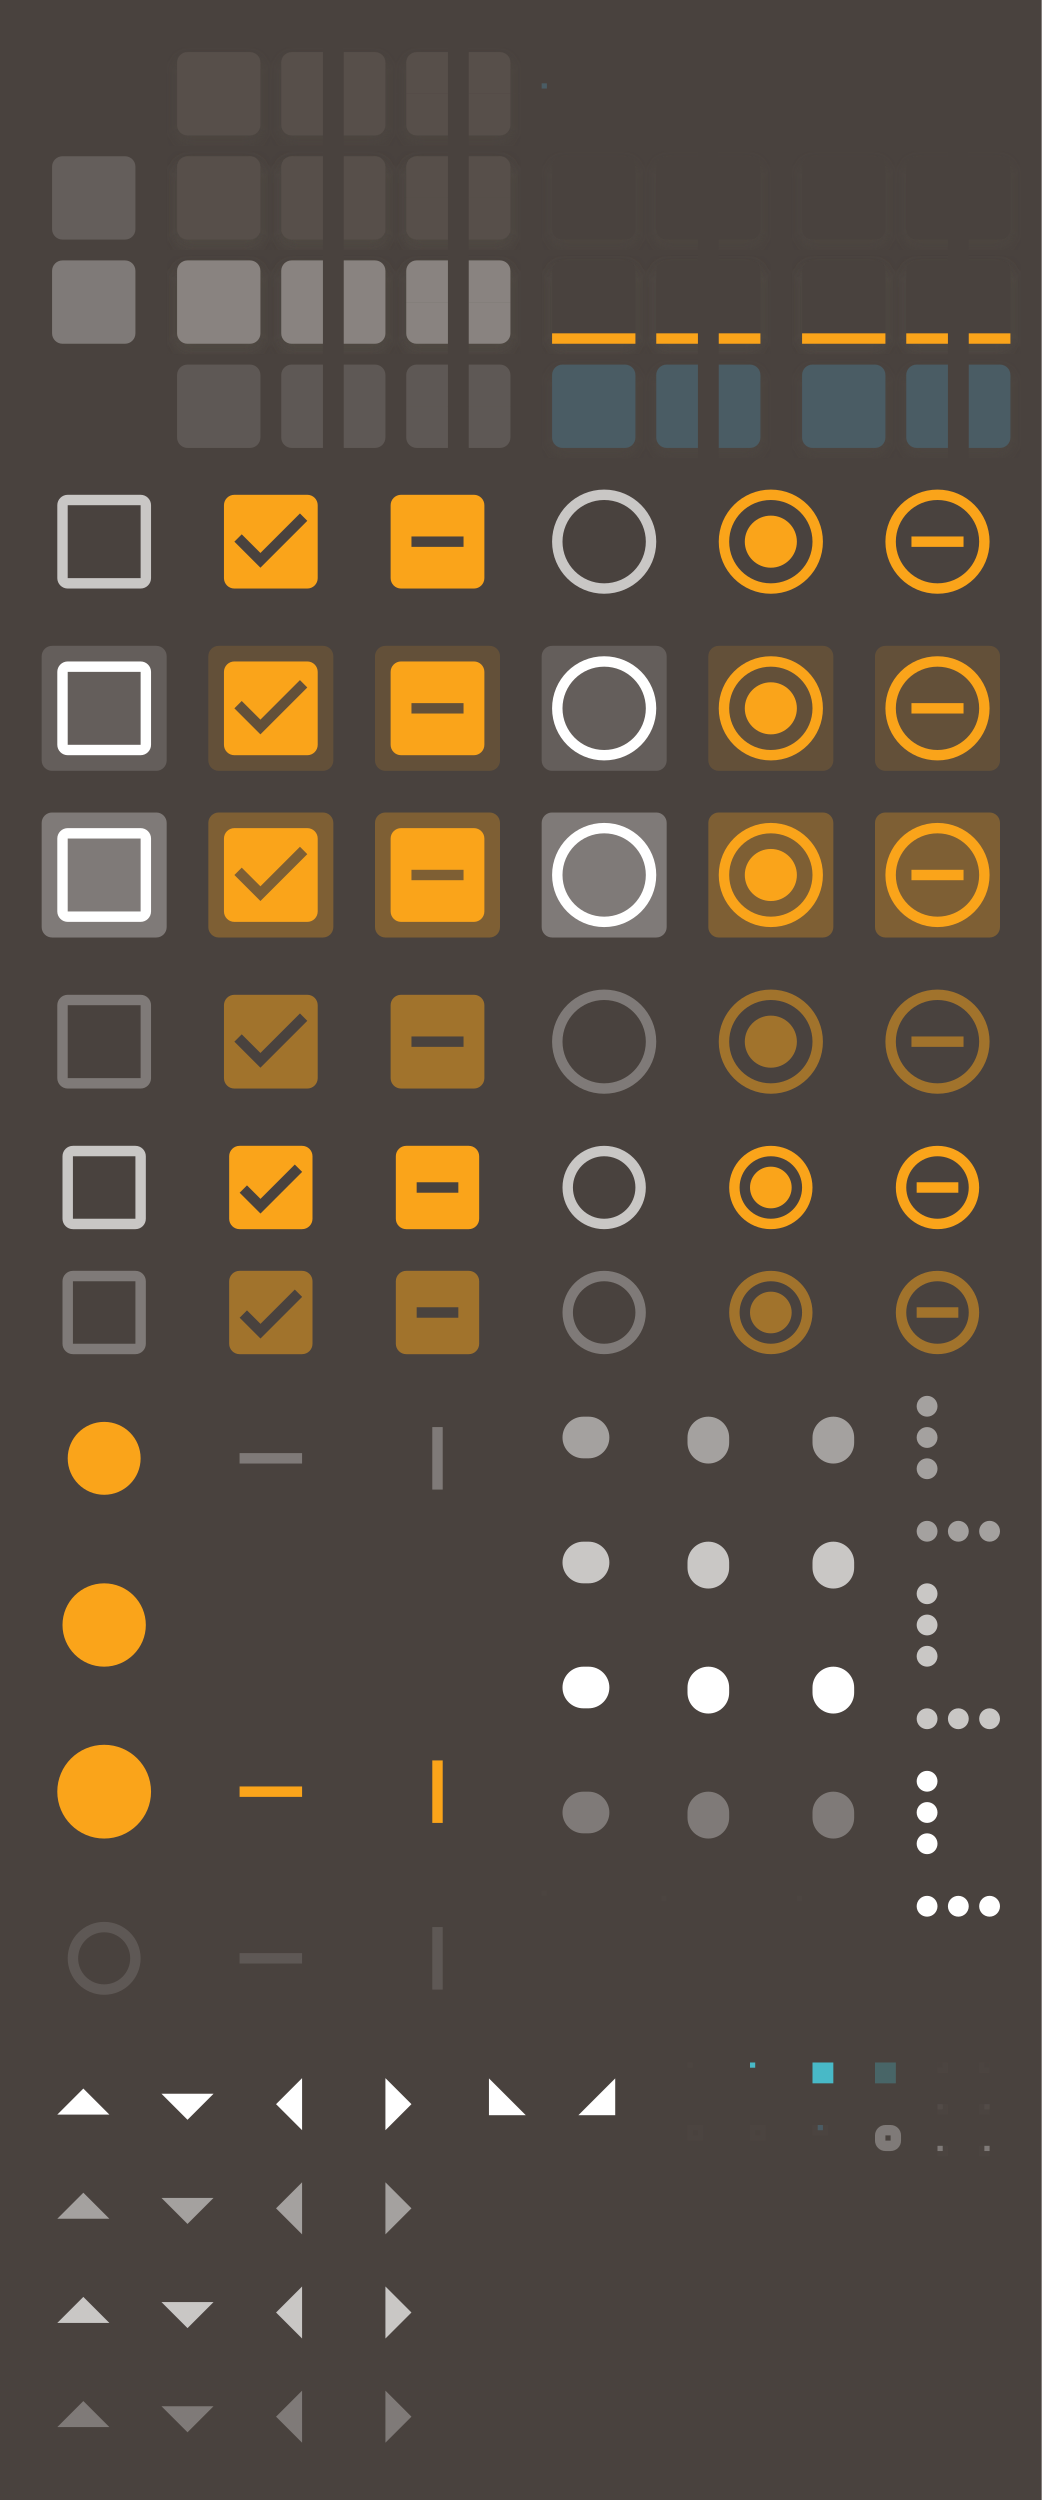
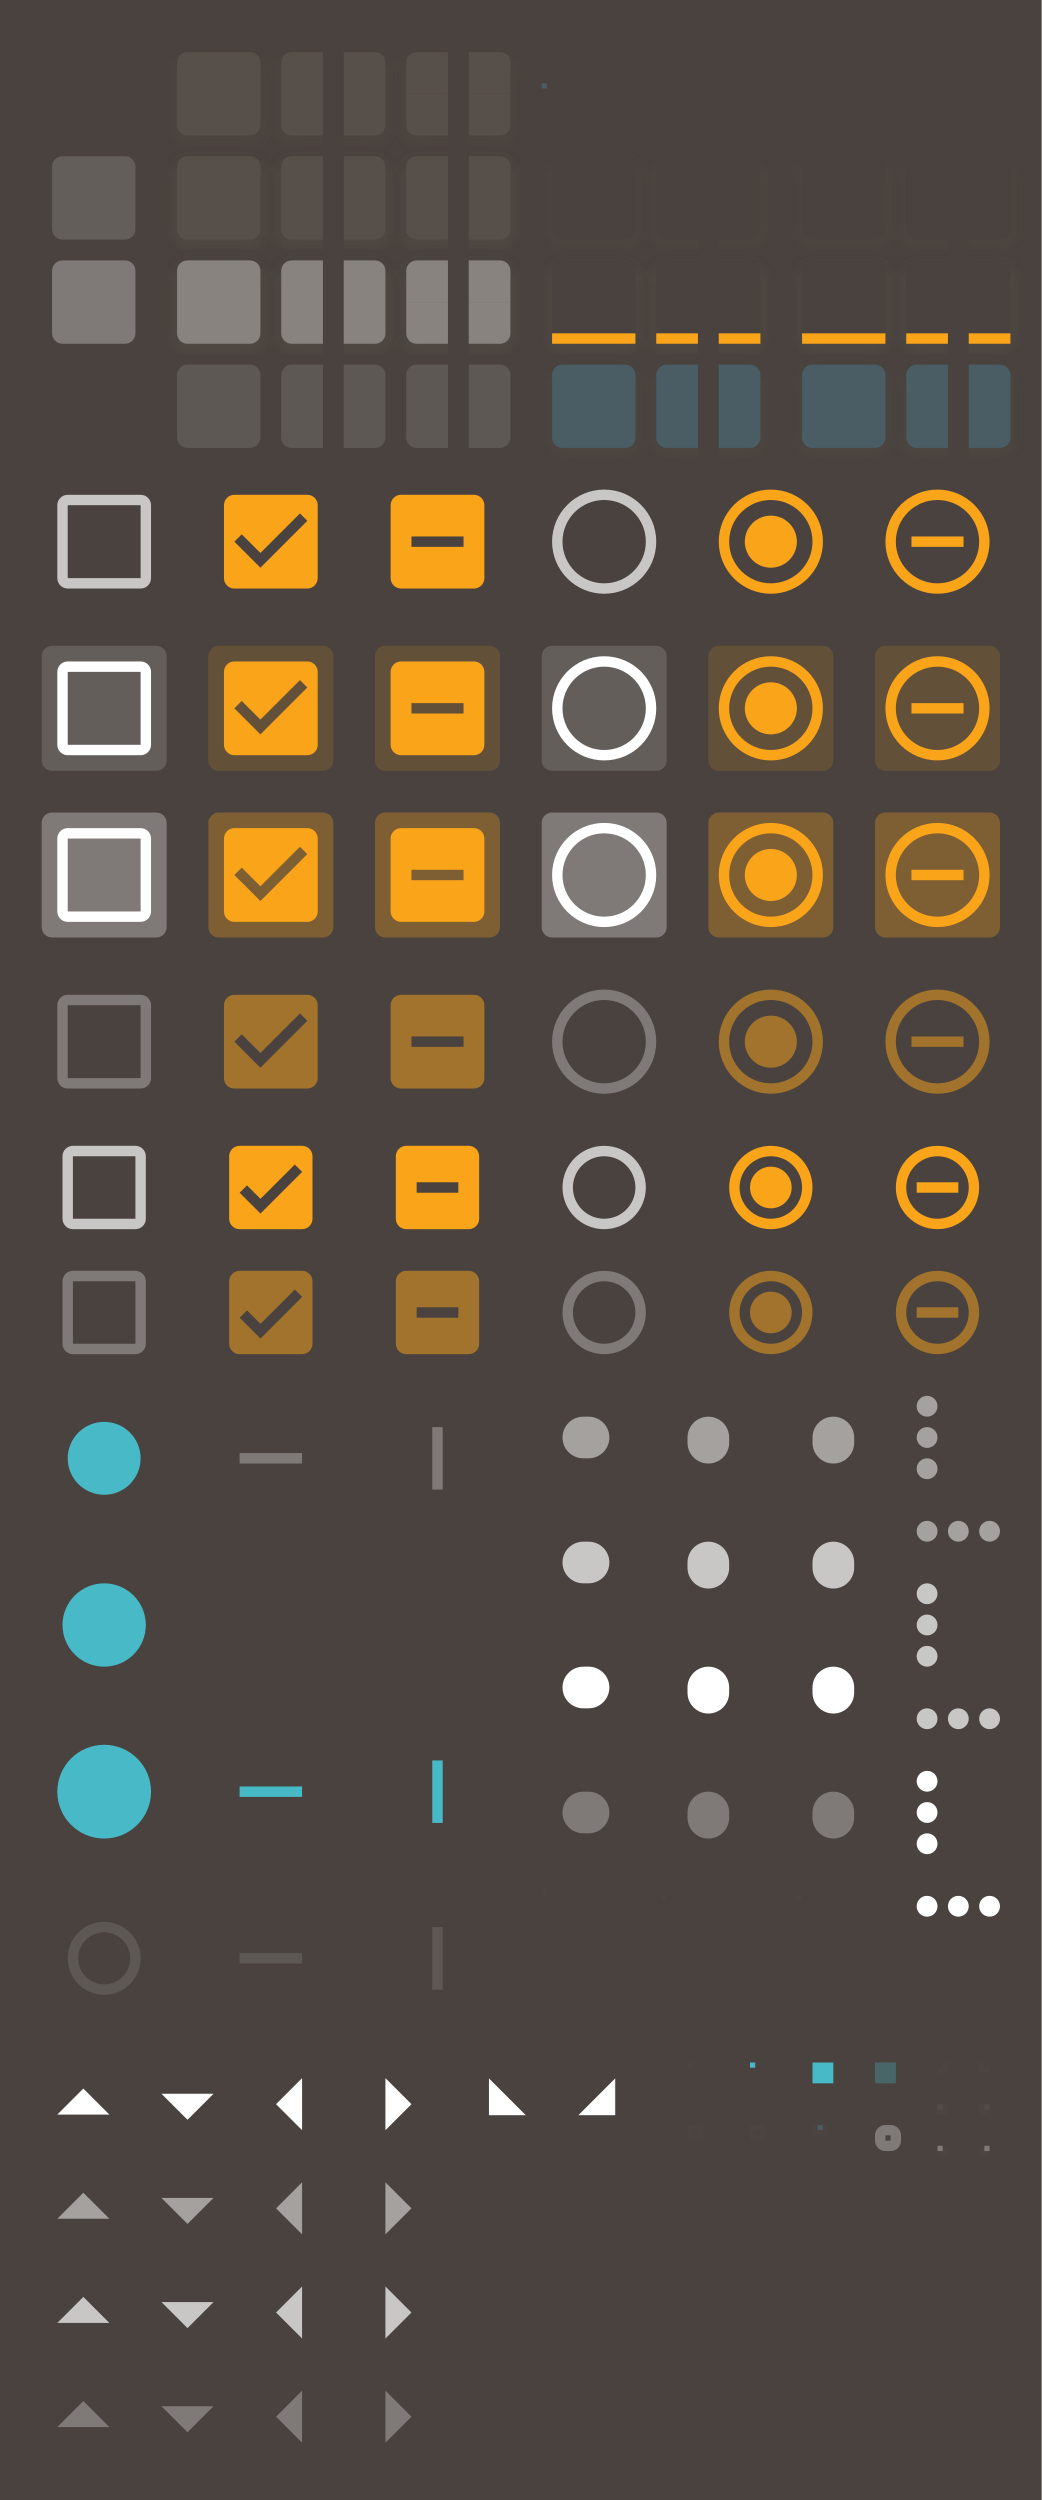
<svg xmlns="http://www.w3.org/2000/svg" xmlns:xlink="http://www.w3.org/1999/xlink" width="200" height="480" viewBox="0 0 200 480" version="1.1" id="svg571">
  <rect width="200" height="480" fill="url(#color-bg)" id="rect6" />
  <defs id="defs418">
    <filter id="1" color-interpolation-filters="sRGB" x="0" y="0" width="1" height="1">
      <feFlood flood-color="#574f4a" flood-opacity="0.12" result="flood" id="feFlood8" />
      <feComposite operator="in" in="flood" in2="SourceGraphic" result="composite1" id="feComposite10" />
      <feGaussianBlur stdDeviation="1.5" in="composite1" result="blur" id="feGaussianBlur12" />
      <feOffset dx="0" dy="1" result="offset" id="feOffset14" />
      <feComposite in="SourceGraphic" in2="offset" result="fbSourceGraphic" id="feComposite16" />
      <feFlood flood-color="#574f4a" flood-opacity="0.24" result="flood" id="feFlood18" />
      <feComposite operator="in" in="flood" in2="fbSourceGraphic" result="composite1" id="feComposite20" />
      <feGaussianBlur stdDeviation="1" in="composite1" result="blur" id="feGaussianBlur22" />
      <feOffset dx="0" dy="1" result="offset" id="feOffset24" />
      <feComposite in="fbSourceGraphic" in2="offset" result="composite2" id="feComposite26" />
    </filter>
    <linearGradient id="color-fg">
      <stop stop-color="#FFFFFF" id="stop29" />
    </linearGradient>
    <linearGradient id="color-fg-insensitive">
      <stop stop-color="#FFFFFF" stop-opacity="0.5" id="stop32" />
    </linearGradient>
    <linearGradient id="color-fg-secondary">
      <stop stop-color="#FFFFFF" stop-opacity="0.7" id="stop35" />
    </linearGradient>
    <linearGradient id="color-fg-secondary-insensitive">
      <stop stop-color="#FFFFFF" stop-opacity="0.3" id="stop38" />
    </linearGradient>
    <linearGradient id="color-trough-insensitive">
      <stop stop-color="#FFFFFF" stop-opacity="0.12" id="stop41" />
    </linearGradient>
    <linearGradient id="color-primary">
      <stop stop-color="#48b9c7" id="stop44" />
    </linearGradient>
    <linearGradient id="color-accent">
      <stop stop-color="#faa41a" id="stop47" />
    </linearGradient>
    <linearGradient id="color-accent-insensitive">
      <stop stop-color="#faa41a" stop-opacity="0.5" id="stop50" />
    </linearGradient>
    <linearGradient id="color-bg">
      <stop stop-color="#49423e" id="stop53" />
    </linearGradient>
    <linearGradient id="color-bg-lighter">
      <stop stop-color="#574f4a" id="stop56" />
    </linearGradient>
    <linearGradient id="color-base">
      <stop stop-color="#49423e" id="stop59" />
    </linearGradient>
    <linearGradient id="color-base-alt">
      <stop stop-color="#4a5c64" id="stop62" />
    </linearGradient>
    <linearGradient id="color-border">
      <stop stop-color="#574f4a" stop-opacity="0.2" id="stop65" />
    </linearGradient>
    <rect id="1x1" width="1" height="1" />
    <rect id="2x2" width="2" height="2" />
    <rect id="4x4" width="4" height="4" />
    <rect id="16x16" width="16" height="16" opacity="0" />
    <rect id="17x17" width="17" height="17" opacity="0" />
    <rect id="24x24" width="24" height="24" opacity="0" />
    <clipPath id="left">
      <rect width="10" height="20" id="rect74" />
    </clipPath>
    <clipPath id="right">
      <rect width="10" height="20" x="10" id="rect77" />
    </clipPath>
    <clipPath id="left-top">
      <rect width="10" height="10" id="rect80" />
    </clipPath>
    <clipPath id="left-bottom">
      <rect width="10" height="10" y="10" id="rect83" />
    </clipPath>
    <clipPath id="right-top">
      <rect width="10" height="10" x="10" id="rect86" />
    </clipPath>
    <clipPath id="right-bottom">
      <rect width="10" height="10" x="10" y="10" id="rect89" />
    </clipPath>
    <g id="base-box">
      <rect width="20" height="20" opacity="0" id="rect92" />
      <rect x="2" y="2" width="16" height="16" rx="2" ry="2" id="rect94" />
    </g>
    <use xlink:href="#base-box" id="base-flat-button" fill="url(#color-fg)" opacity="0" />
    <use xlink:href="#base-box" id="base-flat-button-hover" fill="url(#color-fg)" opacity="0.15" />
    <use xlink:href="#base-box" id="base-flat-button-active" fill="url(#color-fg)" opacity="0.3" />
    <use xlink:href="#base-box" id="base-flat-button-insensitive" fill="url(#color-fg)" opacity="0" />
    <use xlink:href="#base-box" id="base-button" fill="url(#color-bg-lighter)" filter="url(#1)" />
    <use xlink:href="#base-button" id="base-button-hover" filter="url(#1)" />
    <g id="base-button-active">
      <use xlink:href="#base-button-hover" id="use103" />
      <use xlink:href="#base-flat-button-active" id="use105" />
    </g>
    <use xlink:href="#base-box" id="base-button-insensitive" fill="url(#color-trough-insensitive)" />
    <use xlink:href="#1x1" id="base-entry-background" fill="url(#color-base)" />
    <use xlink:href="#1x1" id="base-entry-background-insensitive" fill="url(#color-base-alt)" />
    <use xlink:href="#base-box" id="base-entry-box" fill="url(#color-base)" filter="url(#1)" />
    <use xlink:href="#base-entry-box" id="base-entry-box-active" filter="url(#1)" />
    <use xlink:href="#base-box" id="base-entry-box-insensitive" fill="url(#color-base-alt)" filter="url(#1)" />
    <rect id="background-fill" width="20" height="20" />
    <g id="base-entry">
      <use xlink:href="#background-fill" id="use115" />
      <use xlink:href="#base-entry-box" id="use117" />
    </g>
    <g id="base-entry-active">
      <use xlink:href="#background-fill" id="use120" />
      <use xlink:href="#base-entry-box-active" id="use122" />
    </g>
    <g id="base-entry-insensitive">
      <use xlink:href="#background-fill" id="use125" />
      <use xlink:href="#base-entry-box-insensitive" id="use127" />
    </g>
    <use clip-path="url(#left)" xlink:href="#base-button" id="base-combo-rtl-button" />
    <use clip-path="url(#left)" xlink:href="#base-button-hover" id="base-combo-rtl-button-hover" />
    <use clip-path="url(#left)" xlink:href="#base-button-active" id="base-combo-rtl-button-active" />
    <use clip-path="url(#left)" xlink:href="#base-button-insensitive" id="base-combo-rtl-button-insensitive" />
    <use clip-path="url(#right)" xlink:href="#base-button" id="base-combo-ltr-button" />
    <use clip-path="url(#right)" xlink:href="#base-button-hover" id="base-combo-ltr-button-hover" />
    <use clip-path="url(#right)" xlink:href="#base-button-active" id="base-combo-ltr-button-active" />
    <use clip-path="url(#right)" xlink:href="#base-button-insensitive" id="base-combo-ltr-button-insensitive" />
    <use clip-path="url(#left-top)" xlink:href="#base-button" id="base-spin-rtl-up" />
    <use clip-path="url(#left-top)" xlink:href="#base-button-hover" id="base-spin-rtl-up-hover" />
    <use clip-path="url(#left-top)" xlink:href="#base-button-active" id="base-spin-rtl-up-active" />
    <use clip-path="url(#left-top)" xlink:href="#base-button-insensitive" id="base-spin-rtl-up-insensitive" />
    <use clip-path="url(#left-bottom)" xlink:href="#base-button" id="base-spin-rtl-down" />
    <use clip-path="url(#left-bottom)" xlink:href="#base-button-hover" id="base-spin-rtl-down-hover" />
    <use clip-path="url(#left-bottom)" xlink:href="#base-button-active" id="base-spin-rtl-down-active" />
    <use clip-path="url(#left-bottom)" xlink:href="#base-button-insensitive" id="base-spin-rtl-down-insensitive" />
    <use clip-path="url(#right-top)" xlink:href="#base-button" id="base-spin-ltr-up" />
    <use clip-path="url(#right-top)" xlink:href="#base-button-hover" id="base-spin-ltr-up-hover" />
    <use clip-path="url(#right-top)" xlink:href="#base-button-active" id="base-spin-ltr-up-active" />
    <use clip-path="url(#right-top)" xlink:href="#base-button-insensitive" id="base-spin-ltr-up-insensitive" />
    <use clip-path="url(#right-bottom)" xlink:href="#base-button" id="base-spin-ltr-down" />
    <use clip-path="url(#right-bottom)" xlink:href="#base-button-hover" id="base-spin-ltr-down-hover" />
    <use clip-path="url(#right-bottom)" xlink:href="#base-button-active" id="base-spin-ltr-down-active" />
    <use clip-path="url(#right-bottom)" xlink:href="#base-button-insensitive" id="base-spin-ltr-down-insensitive" />
    <use clip-path="url(#left)" xlink:href="#base-entry" id="base-combo-ltr-entry" />
    <use clip-path="url(#left)" xlink:href="#base-entry-active" id="base-combo-ltr-entry-active" />
    <use clip-path="url(#left)" xlink:href="#base-entry-insensitive" id="base-combo-ltr-entry-insensitive" />
    <use clip-path="url(#right)" xlink:href="#base-entry" id="base-combo-rtl-entry" />
    <use clip-path="url(#right)" xlink:href="#base-entry-active" id="base-combo-rtl-entry-active" />
    <use clip-path="url(#right)" xlink:href="#base-entry-insensitive" id="base-combo-rtl-entry-insensitive" />
    <path id="checkbox-unchecked-path" d="M19 5v14H5V5h14m0-2H5c-1.1 0-2 .9-2 2v14c0 1.1.9 2 2 2h14c1.1 0 2-.9 2-2V5c0-1.1-.9-2-2-2z" />
    <path id="checkbox-checked-path" d="M19 3H5c-1.11 0-2 .9-2 2v14c0 1.1.89 2 2 2h14c1.11 0 2-.9 2-2V5c0-1.1-.89-2-2-2zm-9 14l-5-5 1.41-1.41L10 14.17l7.59-7.59L19 8l-9 9z" />
    <path id="checkbox-mixed-path" d="M19 3H5c-1.1 0-2 .9-2 2v14c0 1.1.9 2 2 2h14c1.1 0 2-.9 2-2V5c0-1.1-.9-2-2-2zm-2 10H7v-2h10v2z" />
    <path id="radio-unchecked-path" d="M12 2C6.48 2 2 6.48 2 12s4.48 10 10 10 10-4.48 10-10S17.52 2 12 2zm0 18c-4.42 0-8-3.58-8-8s3.58-8 8-8 8 3.58 8 8-3.58 8-8 8z" />
    <path id="radio-checked-path" d="M12 7c-2.76 0-5 2.24-5 5s2.24 5 5 5 5-2.24 5-5-2.24-5-5-5zm0-5C6.48 2 2 6.48 2 12s4.48 10 10 10 10-4.48 10-10S17.52 2 12 2zm0 18c-4.42 0-8-3.58-8-8s3.58-8 8-8 8 3.58 8 8-3.58 8-8 8z" />
    <path id="radio-mixed-path" d="m12 2c-5.52 0-10 4.48-10 10s4.48 10 10 10 10-4.48 10-10-4.48-10-10-10zm0 2c4.42 0 8 3.58 8 8s-3.58 8-8 8-8-3.58-8-8 3.58-8 8-8zm-5 7v2h10v-2h-10z" />
    <path id="menu-checkbox-unchecked-path" d="m2 0a2 2 0 0 0 -2 2v12a2 2 0 0 0 2 2h12a2 2 0 0 0 2 -2v-12a2 2 0 0 0 -2 -2h-12zm0 2h12v12h-12v-12z" />
    <path id="menu-checkbox-checked-path" d="m2 0a2 2 0 0 0 -2 2v12a2 2 0 0 0 2 2h12a2 2 0 0 0 2 -2v-12a2 2 0 0 0 -2 -2h-12zm10.6 3.59l1.41 1.41-8 8-4-4 1.41-1.41 2.59 2.59 6.59-6.59z" />
    <path id="menu-checkbox-mixed-path" d="m2 0a2 2 0 0 0 -2 2v12a2 2 0 0 0 2 2h12a2 2 0 0 0 2 -2v-12a2 2 0 0 0 -2 -2h-12zm2 7h8v2h-8v-2z" />
    <path id="menu-radio-unchecked-path" d="m8 0a8 8 0 0 0 -8 8 8 8 0 0 0 8 8 8 8 0 0 0 8 -8 8 8 0 0 0 -8 -8zm0 2a6 6 0 0 1 6 6 6 6 0 0 1 -6 6 6 6 0 0 1 -6 -6 6 6 0 0 1 6 -6z" />
    <path id="menu-radio-checked-path" d="m8 0a8 8 0 0 0 -8 8 8 8 0 0 0 8 8 8 8 0 0 0 8 -8 8 8 0 0 0 -8 -8zm0 2a6 6 0 0 1 6 6 6 6 0 0 1 -6 6 6 6 0 0 1 -6 -6 6 6 0 0 1 6 -6zm0 2a4 4 0 0 0 -4 4 4 4 0 0 0 4 4 4 4 0 0 0 4 -4 4 4 0 0 0 -4 -4z" />
    <path id="menu-radio-mixed-path" d="m8 0a8 8 0 0 0 -8 8 8 8 0 0 0 8 8 8 8 0 0 0 8 -8 8 8 0 0 0 -8 -8zm0 2a6 6 0 0 1 6 6 6 6 0 0 1 -6 6 6 6 0 0 1 -6 -6 6 6 0 0 1 6 -6zm-4 5v2h8v-2h-8z" />
    <rect id="button-fill" width="24" height="24" rx="2" ry="2" />
    <g id="base-checkbox-unchecked">
      <use xlink:href="#button-fill" opacity="0" id="use173" />
      <use xlink:href="#checkbox-unchecked-path" id="use175" />
    </g>
    <g id="base-checkbox-unchecked-hover">
      <use xlink:href="#button-fill" opacity="0.15" id="use178" />
      <use xlink:href="#checkbox-unchecked-path" id="use180" />
    </g>
    <g id="base-checkbox-unchecked-active">
      <use xlink:href="#button-fill" opacity="0.3" id="use183" />
      <use xlink:href="#checkbox-unchecked-path" id="use185" />
    </g>
    <g id="base-checkbox-checked">
      <use xlink:href="#button-fill" opacity="0" id="use188" />
      <use xlink:href="#checkbox-checked-path" id="use190" />
    </g>
    <g id="base-checkbox-checked-hover">
      <use xlink:href="#button-fill" opacity="0.15" id="use193" />
      <use xlink:href="#checkbox-checked-path" id="use195" />
    </g>
    <g id="base-checkbox-checked-active">
      <use xlink:href="#button-fill" opacity="0.3" id="use198" />
      <use xlink:href="#checkbox-checked-path" id="use200" />
    </g>
    <g id="base-checkbox-mixed">
      <use xlink:href="#button-fill" opacity="0" id="use203" />
      <use xlink:href="#checkbox-mixed-path" id="use205" />
    </g>
    <g id="base-checkbox-mixed-hover">
      <use xlink:href="#button-fill" opacity="0.15" id="use208" />
      <use xlink:href="#checkbox-mixed-path" id="use210" />
    </g>
    <g id="base-checkbox-mixed-active">
      <use xlink:href="#button-fill" opacity="0.3" id="use213" />
      <use xlink:href="#checkbox-mixed-path" id="use215" />
    </g>
    <g id="base-radio-unchecked">
      <use xlink:href="#button-fill" opacity="0" id="use218" />
      <use xlink:href="#radio-unchecked-path" id="use220" />
    </g>
    <g id="base-radio-unchecked-hover">
      <use xlink:href="#button-fill" opacity="0.15" id="use223" />
      <use xlink:href="#radio-unchecked-path" id="use225" />
    </g>
    <g id="base-radio-unchecked-active">
      <use xlink:href="#button-fill" opacity="0.3" id="use228" />
      <use xlink:href="#radio-unchecked-path" id="use230" />
    </g>
    <g id="base-radio-checked">
      <use xlink:href="#button-fill" opacity="0" id="use233" />
      <use xlink:href="#radio-checked-path" id="use235" />
    </g>
    <g id="base-radio-checked-hover">
      <use xlink:href="#button-fill" opacity="0.15" id="use238" />
      <use xlink:href="#radio-checked-path" id="use240" />
    </g>
    <g id="base-radio-checked-active">
      <use xlink:href="#button-fill" opacity="0.3" id="use243" />
      <use xlink:href="#radio-checked-path" id="use245" />
    </g>
    <g id="base-radio-mixed">
      <use xlink:href="#button-fill" opacity="0" id="use248" />
      <use xlink:href="#radio-mixed-path" id="use250" />
    </g>
    <g id="base-radio-mixed-hover">
      <use xlink:href="#button-fill" opacity="0.15" id="use253" />
      <use xlink:href="#radio-mixed-path" id="use255" />
    </g>
    <g id="base-radio-mixed-active">
      <use xlink:href="#button-fill" opacity="0.3" id="use258" />
      <use xlink:href="#radio-mixed-path" id="use260" />
    </g>
    <g id="base-menu-checkbox-unchecked">
      <use xlink:href="#16x16" id="use263" />
      <use xlink:href="#menu-checkbox-unchecked-path" id="use265" />
    </g>
    <g id="base-menu-checkbox-checked">
      <use xlink:href="#16x16" id="use268" />
      <use xlink:href="#menu-checkbox-checked-path" id="use270" />
    </g>
    <g id="base-menu-checkbox-mixed">
      <use xlink:href="#16x16" id="use273" />
      <use xlink:href="#menu-checkbox-mixed-path" id="use275" />
    </g>
    <g id="base-menu-radio-unchecked">
      <use xlink:href="#16x16" id="use278" />
      <use xlink:href="#menu-radio-unchecked-path" id="use280" />
    </g>
    <g id="base-menu-radio-checked">
      <use xlink:href="#16x16" id="use283" />
      <use xlink:href="#menu-radio-checked-path" id="use285" />
    </g>
    <g id="base-menu-radio-mixed">
      <use xlink:href="#16x16" id="use288" />
      <use xlink:href="#menu-radio-mixed-path" id="use290" />
    </g>
    <g id="base-scale-slider">
      <use xlink:href="#24x24" id="use293" />
-       <circle cx="12" cy="12" r="7" fill="url(#color-accent)" id="circle295" />
+       <circle cx="12" cy="12" r="7" fill="url(#color-primary)" id="circle295" />
    </g>
    <g id="base-scale-slider-hover">
      <use xlink:href="#24x24" id="use298" />
-       <circle cx="12" cy="12" r="8" fill="url(#color-accent)" id="circle300" />
+       <circle cx="12" cy="12" r="8" fill="url(#color-primary)" id="circle300" />
    </g>
    <g id="base-scale-slider-active">
      <use xlink:href="#24x24" id="use303" />
-       <circle cx="12" cy="12" r="9" fill="url(#color-accent)" id="circle305" />
+       <circle cx="12" cy="12" r="9" fill="url(#color-primary)" id="circle305" />
    </g>
    <g id="base-scale-slider-insensitive">
      <use xlink:href="#24x24" id="use308" />
      <circle cx="12" cy="12" r="7" fill="url(#color-bg)" id="circle310" />
      <circle cx="12" cy="12" r="6" fill="none" stroke="url(#color-trough-insensitive)" stroke-width="2" id="circle312" />
    </g>
    <g id="base-scale-horz-trough">
      <use xlink:href="#24x24" id="use315" />
      <rect width="12" height="2" x="6" y="11" id="rect317" />
    </g>
    <g id="base-scale-vert-trough">
      <use xlink:href="#24x24" id="use320" />
      <rect width="2" height="12" x="11" y="6" id="rect322" />
    </g>
    <g id="base-scrollbar-horz-slider">
      <use xlink:href="#17x17" y="-1" id="use325" />
      <rect width="9" height="8" x="4" y="4" ry="4" id="rect327" />
    </g>
    <g id="base-scrollbar-horz-trough">
      <use xlink:href="#base-border" y="-1" id="use330" />
      <use xlink:href="#base-entry-background" id="use332" />
    </g>
    <use xlink:href="#base-scrollbar-horz-slider" id="base-scrollbar-vert-ltr-slider" transform="rotate(-90 8.5 8.5)" />
    <use xlink:href="#base-scrollbar-horz-trough" id="base-scrollbar-vert-ltr-trough" transform="rotate(-90 0.5 0.5)" />
    <use xlink:href="#base-scrollbar-horz-slider" id="base-scrollbar-vert-rtl-slider" transform="rotate(90 8 8)" />
    <use xlink:href="#base-scrollbar-horz-trough" id="base-scrollbar-vert-rtl-trough" transform="rotate(90 0.5 0.5)" />
    <g id="base-handle-horz">
      <circle cx="2" cy="2" r="2" id="circle339" />
      <circle cx="8" cy="2" r="2" id="circle341" />
      <circle cx="14" cy="2" r="2" id="circle343" />
    </g>
    <use xlink:href="#base-handle-horz" id="base-handle-vert" transform="rotate(90 2 2)" />
    <path id="pan-path" d="M 13,6 8,11 3,6 Z" />
    <g id="base-pan-down">
      <use xlink:href="#16x16" id="use348" />
      <use xlink:href="#pan-path" id="use350" />
    </g>
    <g id="base-pan-up">
      <use xlink:href="#16x16" id="use353" />
      <use xlink:href="#pan-path" transform="rotate(180 8 8)" id="use355" />
    </g>
    <g id="base-pan-left">
      <use xlink:href="#16x16" id="use358" />
      <use xlink:href="#pan-path" transform="rotate(90 8 8)" id="use360" />
    </g>
    <g id="base-pan-right">
      <use xlink:href="#16x16" id="use363" />
      <use xlink:href="#pan-path" transform="rotate(-90 8 8)" id="use365" />
    </g>
    <g id="base-pan-left-semi">
      <use xlink:href="#16x16" id="use368" />
      <use xlink:href="#pan-path" transform="rotate(45 8 8)" id="use370" />
    </g>
    <g id="base-pan-right-semi">
      <use xlink:href="#16x16" id="use373" />
      <use xlink:href="#pan-path" transform="rotate(-45 8 8)" id="use375" />
    </g>
    <use xlink:href="#1x1" id="base-border" fill="url(#color-border)" />
    <use xlink:href="#1x1" id="base-tab" fill="url(#color-primary)" />
    <use xlink:href="#4x4" id="base-progressbar-progress" fill="url(#color-primary)" />
    <g id="base-progressbar-trough">
      <use xlink:href="#4x4" fill="url(#color-bg)" id="use381" />
      <use xlink:href="#base-progressbar-progress" opacity="0.3" id="use383" />
    </g>
    <rect id="base-frame" x="0.5" y="0.5" width="2" height="2" fill="none" stroke="url(#color-border)" stroke-width="1" />
    <g id="base-frame-notebook">
      <rect width="3" height="3" fill="url(#color-border)" id="rect387" />
      <use xlink:href="#1x1" x="1" y="1" fill="url(#color-base)" id="use389" />
    </g>
    <g id="base-frame-inline">
      <rect width="3" height="2" fill="url(#color-border)" id="rect392" />
      <use xlink:href="#1x1" x="1" fill="url(#color-base-alt)" id="use394" />
    </g>
    <rect id="base-focus" x="1" y="1" width="3" height="3" rx="1" ry="1" fill="none" stroke="url(#color-fg)" stroke-width="2" opacity="0.3" />
    <g id="base-treeview-ltr-button">
      <use xlink:href="#2x2" fill="url(#color-base)" id="use398" />
      <use xlink:href="#2x2" fill="url(#color-border)" id="use400" />
      <use xlink:href="#1x1" fill="url(#color-base)" id="use402" />
    </g>
    <g id="base-treeview-ltr-button-hover">
      <use xlink:href="#base-treeview-ltr-button" id="use405" />
      <use xlink:href="#1x1" fill="url(#color-fg)" opacity="0.05" id="use407" />
    </g>
    <g id="base-treeview-ltr-button-active">
      <use xlink:href="#base-treeview-ltr-button" id="use410" />
      <use xlink:href="#1x1" fill="url(#color-fg)" opacity="0.3" id="use412" />
    </g>
    <use xlink:href="#base-treeview-ltr-button" id="base-treeview-rtl-button" transform="scale(-1 1)" />
    <use xlink:href="#base-treeview-ltr-button-hover" id="base-treeview-rtl-button-hover" transform="scale(-1 1)" />
    <use xlink:href="#base-treeview-ltr-button-active" id="base-treeview-rtl-button-active" transform="scale(-1 1)" />
  </defs>
  <use x="8" y="8" xlink:href="#base-flat-button" id="flat-button" />
  <use x="8" y="28" xlink:href="#base-flat-button-hover" id="flat-button-hover" />
  <use x="8" y="48" xlink:href="#base-flat-button-active" id="flat-button-active" />
  <use x="8" y="68" xlink:href="#base-flat-button-insensitive" id="flat-button-insensitive" />
  <use x="32" y="8" xlink:href="#base-button" id="button" />
  <use x="32" y="28" xlink:href="#base-button-hover" id="button-hover" />
  <use x="32" y="48" xlink:href="#base-button-active" id="button-active" />
  <use x="32" y="68" xlink:href="#base-button-insensitive" id="button-insensitive" />
  <use x="52" y="8" xlink:href="#base-combo-rtl-button" id="combo-rtl-button" />
  <use x="52" y="28" xlink:href="#base-combo-rtl-button-hover" id="combo-rtl-button-hover" />
  <use x="52" y="48" xlink:href="#base-combo-rtl-button-active" id="combo-rtl-button-active" />
  <use x="52" y="68" xlink:href="#base-combo-rtl-button-insensitive" id="combo-rtl-button-insensitive" />
  <use x="56" y="8" xlink:href="#base-combo-ltr-button" id="combo-ltr-button" />
  <use x="56" y="28" xlink:href="#base-combo-ltr-button-hover" id="combo-ltr-button-hover" />
  <use x="56" y="48" xlink:href="#base-combo-ltr-button-active" id="combo-ltr-button-active" />
  <use x="56" y="68" xlink:href="#base-combo-ltr-button-insensitive" id="combo-ltr-button-insensitive" />
  <use x="76" y="8" xlink:href="#base-spin-rtl-up" id="spin-rtl-up" />
  <use x="76" y="28" xlink:href="#base-spin-rtl-up-hover" id="spin-rtl-up-hover" />
  <use x="76" y="48" xlink:href="#base-spin-rtl-up-active" id="spin-rtl-up-active" />
  <use x="76" y="68" xlink:href="#base-spin-rtl-up-insensitive" id="spin-rtl-up-insensitive" />
  <use x="76" y="8" xlink:href="#base-spin-rtl-down" id="spin-rtl-down" />
  <use x="76" y="28" xlink:href="#base-spin-rtl-down-hover" id="spin-rtl-down-hover" />
  <use x="76" y="48" xlink:href="#base-spin-rtl-down-active" id="spin-rtl-down-active" />
  <use x="76" y="68" xlink:href="#base-spin-rtl-down-insensitive" id="spin-rtl-down-insensitive" />
  <use x="80" y="8" xlink:href="#base-spin-ltr-up" id="spin-ltr-up" />
  <use x="80" y="28" xlink:href="#base-spin-ltr-up-hover" id="spin-ltr-up-hover" />
  <use x="80" y="48" xlink:href="#base-spin-ltr-up-active" id="spin-ltr-up-active" />
  <use x="80" y="68" xlink:href="#base-spin-ltr-up-insensitive" id="spin-ltr-up-insensitive" />
  <use x="80" y="8" xlink:href="#base-spin-ltr-down" id="spin-ltr-down" />
  <use x="80" y="28" xlink:href="#base-spin-ltr-down-hover" id="spin-ltr-down-hover" />
  <use x="80" y="48" xlink:href="#base-spin-ltr-down-active" id="spin-ltr-down-active" />
  <use x="80" y="68" xlink:href="#base-spin-ltr-down-insensitive" id="spin-ltr-down-insensitive" />
  <use x="104" y="8" xlink:href="#base-entry-background" id="entry-background" />
  <use x="104" y="16" xlink:href="#base-entry-background-insensitive" id="entry-background-insensitive" />
  <use x="104" y="28" xlink:href="#base-entry" fill="url(#color-bg)" id="entry" />
  <use x="104" y="68" xlink:href="#base-entry-insensitive" fill="url(#color-bg)" id="entry-insensitive" />
  <use x="124" y="28" xlink:href="#base-combo-ltr-entry" fill="url(#color-bg)" id="combo-ltr-entry" />
  <use x="124" y="68" xlink:href="#base-combo-ltr-entry-insensitive" fill="url(#color-bg)" id="combo-ltr-entry-insensitive" />
  <use x="128" y="28" xlink:href="#base-combo-rtl-entry" fill="url(#color-bg)" id="combo-rtl-entry" />
  <use x="128" y="68" xlink:href="#base-combo-rtl-entry-insensitive" fill="url(#color-bg)" id="combo-rtl-entry-insensitive" />
  <use x="152" y="28" xlink:href="#base-entry" fill="url(#color-base)" id="notebook-entry" />
  <use x="152" y="68" xlink:href="#base-entry-insensitive" fill="url(#color-base)" id="notebook-entry-insensitive" />
  <use x="172" y="28" xlink:href="#base-combo-ltr-entry" fill="url(#color-base)" id="notebook-combo-ltr-entry" />
  <use x="172" y="68" xlink:href="#base-combo-ltr-entry-insensitive" fill="url(#color-base)" id="notebook-combo-ltr-entry-insensitive" />
  <use x="176" y="28" xlink:href="#base-combo-rtl-entry" fill="url(#color-base)" id="notebook-combo-rtl-entry" />
  <use x="176" y="68" xlink:href="#base-combo-rtl-entry-insensitive" fill="url(#color-base)" id="notebook-combo-rtl-entry-insensitive" />
  <use x="8" y="92" xlink:href="#base-checkbox-unchecked" fill="url(#color-fg-secondary)" id="checkbox-unchecked" />
  <use x="8" y="124" xlink:href="#base-checkbox-unchecked-hover" fill="url(#color-fg)" id="checkbox-unchecked-hover" />
  <use x="8" y="156" xlink:href="#base-checkbox-unchecked-active" fill="url(#color-fg)" id="checkbox-unchecked-active" />
  <use x="8" y="188" xlink:href="#base-checkbox-unchecked" fill="url(#color-fg-secondary-insensitive)" id="checkbox-unchecked-insensitive" />
  <use x="40" y="92" xlink:href="#base-checkbox-checked" fill="url(#color-accent)" id="checkbox-checked" />
  <use x="40" y="124" xlink:href="#base-checkbox-checked-hover" fill="url(#color-accent)" id="checkbox-checked-hover" />
  <use x="40" y="156" xlink:href="#base-checkbox-checked-active" fill="url(#color-accent)" id="checkbox-checked-active" />
  <use x="40" y="188" xlink:href="#base-checkbox-checked" fill="url(#color-accent-insensitive)" id="checkbox-checked-insensitive" />
  <use x="72" y="92" xlink:href="#base-checkbox-mixed" fill="url(#color-accent)" id="checkbox-mixed" />
  <use x="72" y="124" xlink:href="#base-checkbox-mixed-hover" fill="url(#color-accent)" id="checkbox-mixed-hover" />
  <use x="72" y="156" xlink:href="#base-checkbox-mixed-active" fill="url(#color-accent)" id="checkbox-mixed-active" />
  <use x="72" y="188" xlink:href="#base-checkbox-mixed" fill="url(#color-accent-insensitive)" id="checkbox-mixed-insensitive" />
  <use x="104" y="92" xlink:href="#base-radio-unchecked" fill="url(#color-fg-secondary)" id="radio-unchecked" />
  <use x="104" y="124" xlink:href="#base-radio-unchecked-hover" fill="url(#color-fg)" id="radio-unchecked-hover" />
  <use x="104" y="156" xlink:href="#base-radio-unchecked-active" fill="url(#color-fg)" id="radio-unchecked-active" />
  <use x="104" y="188" xlink:href="#base-radio-unchecked" fill="url(#color-fg-secondary-insensitive)" id="radio-unchecked-insensitive" />
  <use x="136" y="92" xlink:href="#base-radio-checked" fill="url(#color-accent)" id="radio-checked" />
  <use x="136" y="124" xlink:href="#base-radio-checked-hover" fill="url(#color-accent)" id="radio-checked-hover" />
  <use x="136" y="156" xlink:href="#base-radio-checked-active" fill="url(#color-accent)" id="radio-checked-active" />
  <use x="136" y="188" xlink:href="#base-radio-checked" fill="url(#color-accent-insensitive)" id="radio-checked-insensitive" />
  <use x="168" y="92" xlink:href="#base-radio-mixed" fill="url(#color-accent)" id="radio-mixed" />
  <use x="168" y="124" xlink:href="#base-radio-mixed-hover" fill="url(#color-accent)" id="radio-mixed-hover" />
  <use x="168" y="156" xlink:href="#base-radio-mixed-active" fill="url(#color-accent)" id="radio-mixed-active" />
  <use x="168" y="188" xlink:href="#base-radio-mixed" fill="url(#color-accent-insensitive)" id="radio-mixed-insensitive" />
  <use x="12" y="220" xlink:href="#base-menu-checkbox-unchecked" fill="url(#color-fg-secondary)" id="menu-checkbox-unchecked" />
  <use x="12" y="244" xlink:href="#base-menu-checkbox-unchecked" fill="url(#color-fg-secondary-insensitive)" id="menu-checkbox-unchecked-insensitive" />
  <use x="44" y="220" xlink:href="#base-menu-checkbox-checked" fill="url(#color-accent)" id="menu-checkbox-checked" />
  <use x="44" y="244" xlink:href="#base-menu-checkbox-checked" fill="url(#color-accent-insensitive)" id="menu-checkbox-checked-insensitive" />
  <use x="76" y="220" xlink:href="#base-menu-checkbox-mixed" fill="url(#color-accent)" id="menu-checkbox-mixed" />
  <use x="76" y="244" xlink:href="#base-menu-checkbox-mixed" fill="url(#color-accent-insensitive)" id="menu-checkbox-mixed-insensitive" />
  <use x="108" y="220" xlink:href="#base-menu-radio-unchecked" fill="url(#color-fg-secondary)" id="menu-radio-unchecked" />
  <use x="108" y="244" xlink:href="#base-menu-radio-unchecked" fill="url(#color-fg-secondary-insensitive)" id="menu-radio-unchecked-insensitive" />
  <use x="140" y="220" xlink:href="#base-menu-radio-checked" fill="url(#color-accent)" id="menu-radio-checked" />
  <use x="140" y="244" xlink:href="#base-menu-radio-checked" fill="url(#color-accent-insensitive)" id="menu-radio-checked-insensitive" />
  <use x="172" y="220" xlink:href="#base-menu-radio-mixed" fill="url(#color-accent)" id="menu-radio-mixed" />
  <use x="172" y="244" xlink:href="#base-menu-radio-mixed" fill="url(#color-accent-insensitive)" id="menu-radio-mixed-insensitive" />
  <use x="8" y="268" xlink:href="#base-scale-slider" id="scale-slider" />
  <use x="8" y="300" xlink:href="#base-scale-slider-hover" id="scale-slider-hover" />
  <use x="8" y="332" xlink:href="#base-scale-slider-active" id="scale-slider-active" />
  <use x="8" y="364" xlink:href="#base-scale-slider-insensitive" id="scale-slider-insensitive" />
  <use x="40" y="268" xlink:href="#base-scale-horz-trough" fill="url(#color-fg-secondary-insensitive)" id="scale-horz-trough" />
-   <use x="40" y="332" xlink:href="#base-scale-horz-trough" fill="url(#color-accent)" id="scale-horz-trough-active" />
+   <use x="40" y="332" xlink:href="#base-scale-horz-trough" fill="url(#color-primary)" id="scale-horz-trough-active" />
  <use x="40" y="364" xlink:href="#base-scale-horz-trough" fill="url(#color-trough-insensitive)" id="scale-horz-trough-insensitive" />
  <use x="72" y="268" xlink:href="#base-scale-vert-trough" fill="url(#color-fg-secondary-insensitive)" id="scale-vert-trough" />
-   <use x="72" y="332" xlink:href="#base-scale-vert-trough" fill="url(#color-accent)" id="scale-vert-trough-active" />
+   <use x="72" y="332" xlink:href="#base-scale-vert-trough" fill="url(#color-primary)" id="scale-vert-trough-active" />
  <use x="72" y="364" xlink:href="#base-scale-vert-trough" fill="url(#color-trough-insensitive)" id="scale-vert-trough-insensitive" />
  <use x="104" y="268" xlink:href="#base-scrollbar-horz-slider" fill="url(#color-fg-insensitive)" id="scrollbar-horz-slider" />
  <use x="104" y="292" xlink:href="#base-scrollbar-horz-slider" fill="url(#color-fg-secondary)" id="scrollbar-horz-slider-hover" />
  <use x="104" y="316" xlink:href="#base-scrollbar-horz-slider" fill="url(#color-fg)" id="scrollbar-horz-slider-active" />
  <use x="104" y="340" xlink:href="#base-scrollbar-horz-slider" fill="url(#color-fg-secondary-insensitive)" id="scrollbar-horz-slider-insensitive" />
  <use x="104" y="364" xlink:href="#base-scrollbar-horz-trough" id="scrollbar-horz-trough" />
  <use x="128" y="268" xlink:href="#base-scrollbar-vert-ltr-slider" fill="url(#color-fg-insensitive)" id="scrollbar-vert-ltr-slider" />
  <use x="128" y="292" xlink:href="#base-scrollbar-vert-ltr-slider" fill="url(#color-fg-secondary)" id="scrollbar-vert-ltr-slider-hover" />
  <use x="128" y="316" xlink:href="#base-scrollbar-vert-ltr-slider" fill="url(#color-fg)" id="scrollbar-vert-ltr-slider-active" />
  <use x="128" y="340" xlink:href="#base-scrollbar-vert-ltr-slider" fill="url(#color-fg-secondary-insensitive)" id="scrollbar-vert-ltr-slider-insensitive" />
  <use x="128" y="364" xlink:href="#base-scrollbar-vert-ltr-trough" id="scrollbar-vert-ltr-trough" />
  <use x="152" y="268" xlink:href="#base-scrollbar-vert-rtl-slider" fill="url(#color-fg-insensitive)" id="scrollbar-vert-rtl-slider" />
  <use x="152" y="292" xlink:href="#base-scrollbar-vert-rtl-slider" fill="url(#color-fg-secondary)" id="scrollbar-vert-rtl-slider-hover" />
  <use x="152" y="316" xlink:href="#base-scrollbar-vert-rtl-slider" fill="url(#color-fg)" id="scrollbar-vert-rtl-slider-active" />
  <use x="152" y="340" xlink:href="#base-scrollbar-vert-rtl-slider" fill="url(#color-fg-secondary-insensitive)" id="scrollbar-vert-rtl-slider-insensitive" />
  <use x="152" y="364" xlink:href="#base-scrollbar-vert-rtl-trough" id="scrollbar-vert-rtl-trough" />
  <use x="176" y="292" xlink:href="#base-handle-horz" fill="url(#color-fg-insensitive)" id="handle-horz" />
  <use x="176" y="328" xlink:href="#base-handle-horz" fill="url(#color-fg-secondary)" id="handle-horz-hover" />
  <use x="176" y="364" xlink:href="#base-handle-horz" fill="url(#color-fg)" id="handle-horz-active" />
  <use x="176" y="268" xlink:href="#base-handle-vert" fill="url(#color-fg-insensitive)" id="handle-vert" />
  <use x="176" y="304" xlink:href="#base-handle-vert" fill="url(#color-fg-secondary)" id="handle-vert-hover" />
  <use x="176" y="340" xlink:href="#base-handle-vert" fill="url(#color-fg)" id="handle-vert-active" />
  <use x="8" y="396" xlink:href="#base-pan-up" fill="url(#color-fg)" id="pan-up" />
  <use x="8" y="416" xlink:href="#base-pan-up" fill="url(#color-fg-insensitive)" id="pan-up-insensitive" />
  <use x="8" y="436" xlink:href="#base-pan-up" fill="url(#color-fg-secondary)" id="pan-up-alt" />
  <use x="8" y="456" xlink:href="#base-pan-up" fill="url(#color-fg-secondary-insensitive)" id="pan-up-alt-insensitive" />
  <use x="28" y="396" xlink:href="#base-pan-down" fill="url(#color-fg)" id="pan-down" />
  <use x="28" y="416" xlink:href="#base-pan-down" fill="url(#color-fg-insensitive)" id="pan-down-insensitive" />
  <use x="28" y="436" xlink:href="#base-pan-down" fill="url(#color-fg-secondary)" id="pan-down-alt" />
  <use x="28" y="456" xlink:href="#base-pan-down" fill="url(#color-fg-secondary-insensitive)" id="pan-down-alt-insensitive" />
  <use x="48" y="396" xlink:href="#base-pan-left" fill="url(#color-fg)" id="pan-left" />
  <use x="48" y="416" xlink:href="#base-pan-left" fill="url(#color-fg-insensitive)" id="pan-left-insensitive" />
  <use x="48" y="436" xlink:href="#base-pan-left" fill="url(#color-fg-secondary)" id="pan-left-alt" />
  <use x="48" y="456" xlink:href="#base-pan-left" fill="url(#color-fg-secondary-insensitive)" id="pan-left-alt-insensitive" />
  <use x="68" y="396" xlink:href="#base-pan-right" fill="url(#color-fg)" id="pan-right" />
  <use x="68" y="416" xlink:href="#base-pan-right" fill="url(#color-fg-insensitive)" id="pan-right-insensitive" />
  <use x="68" y="436" xlink:href="#base-pan-right" fill="url(#color-fg-secondary)" id="pan-right-alt" />
  <use x="68" y="456" xlink:href="#base-pan-right" fill="url(#color-fg-secondary-insensitive)" id="pan-right-alt-insensitive" />
  <use x="88" y="396" xlink:href="#base-pan-left-semi" fill="url(#color-fg)" id="pan-left-semi" />
  <use x="108" y="396" xlink:href="#base-pan-right-semi" fill="url(#color-fg)" id="pan-right-semi" />
  <use x="132" y="396" xlink:href="#base-border" id="border" />
  <use x="144" y="396" xlink:href="#base-tab" id="tab" />
  <use x="156" y="396" xlink:href="#base-progressbar-progress" id="progressbar-progress" />
  <use x="168" y="396" xlink:href="#base-progressbar-trough" id="progressbar-trough" />
  <use x="132" y="408" xlink:href="#base-frame" id="frame" />
  <use x="144" y="408" xlink:href="#base-frame-notebook" id="frame-notebook" />
  <use x="156" y="408" xlink:href="#base-frame-inline" id="frame-inline" />
  <use x="168" y="408" xlink:href="#base-focus" id="focus" />
  <use x="180" y="396" xlink:href="#base-treeview-ltr-button" id="treeview-ltr-button" />
  <use x="180" y="404" xlink:href="#base-treeview-ltr-button-hover" id="treeview-ltr-button-hover" />
  <use x="180" y="412" xlink:href="#base-treeview-ltr-button-active" id="treeview-ltr-button-active" />
  <use x="190" y="396" xlink:href="#base-treeview-rtl-button" id="treeview-rtl-button" />
  <use x="190" y="404" xlink:href="#base-treeview-rtl-button-hover" id="treeview-rtl-button-hover" />
  <use x="190" y="412" xlink:href="#base-treeview-rtl-button-active" id="treeview-rtl-button-active" />
  <g id="entry-active">
    <use id="entry-active-box" fill="url(#color-bg)" xlink:href="#base-entry-active" y="48" x="104" />
    <rect rx="1.16851e-14" y="64" x="106" height="2" width="16" id="rect1380" style="fill:#faa41a;stroke-width:75.591;stroke-linecap:round;stroke-linejoin:round;fill-opacity:1" />
  </g>
  <g id="combo-ltr-entry-active">
    <use id="combo-ltr-entry-active-box" fill="url(#color-bg)" xlink:href="#base-combo-ltr-entry-active" y="48" x="124" />
    <rect rx="1.16851e-14" y="64" x="126" height="2" width="8" id="rect1382" style="fill:#faa41a;fill-opacity:1;stroke-width:75.591;stroke-linecap:round;stroke-linejoin:round" />
  </g>
  <g id="combo-rtl-entry-active">
    <use id="combo-rtl-entry-active-box" fill="url(#color-bg)" xlink:href="#base-combo-rtl-entry-active" y="48" x="128" />
    <rect rx="1.16851e-14" y="64" x="138" height="2" width="8" id="rect1384" style="fill:#faa41a;fill-opacity:1;stroke-width:75.591;stroke-linecap:round;stroke-linejoin:round" />
  </g>
  <g id="notebook-entry-active">
    <use id="notebook-entry-active-box" fill="url(#color-base)" xlink:href="#base-entry-active" y="48" x="152" />
    <rect rx="1.16851e-14" y="64" x="154" height="2" width="16" id="rect1386" style="fill:#faa41a;fill-opacity:1;stroke-width:75.591;stroke-linecap:round;stroke-linejoin:round" />
  </g>
  <g id="notebook-combo-ltr-entry-active">
    <use id="notebook-combo-ltr-entry-active-box" fill="url(#color-base)" xlink:href="#base-combo-ltr-entry-active" y="48" x="172" />
    <rect rx="1.16851e-14" y="64" x="174" height="2" width="8" id="rect1388" style="fill:#faa41a;fill-opacity:1;stroke-width:75.591;stroke-linecap:round;stroke-linejoin:round" />
  </g>
  <g id="notebook-combo-rtl-entry-active">
    <use id="notebook-combo-rtl-entry-active-box" fill="url(#color-base)" xlink:href="#base-combo-rtl-entry-active" y="48" x="176" />
    <rect rx="1.16851e-14" y="64" x="186" height="2" width="8" id="rect1390" style="fill:#faa41a;fill-opacity:1;stroke-width:75.591;stroke-linecap:round;stroke-linejoin:round" />
  </g>
</svg>
